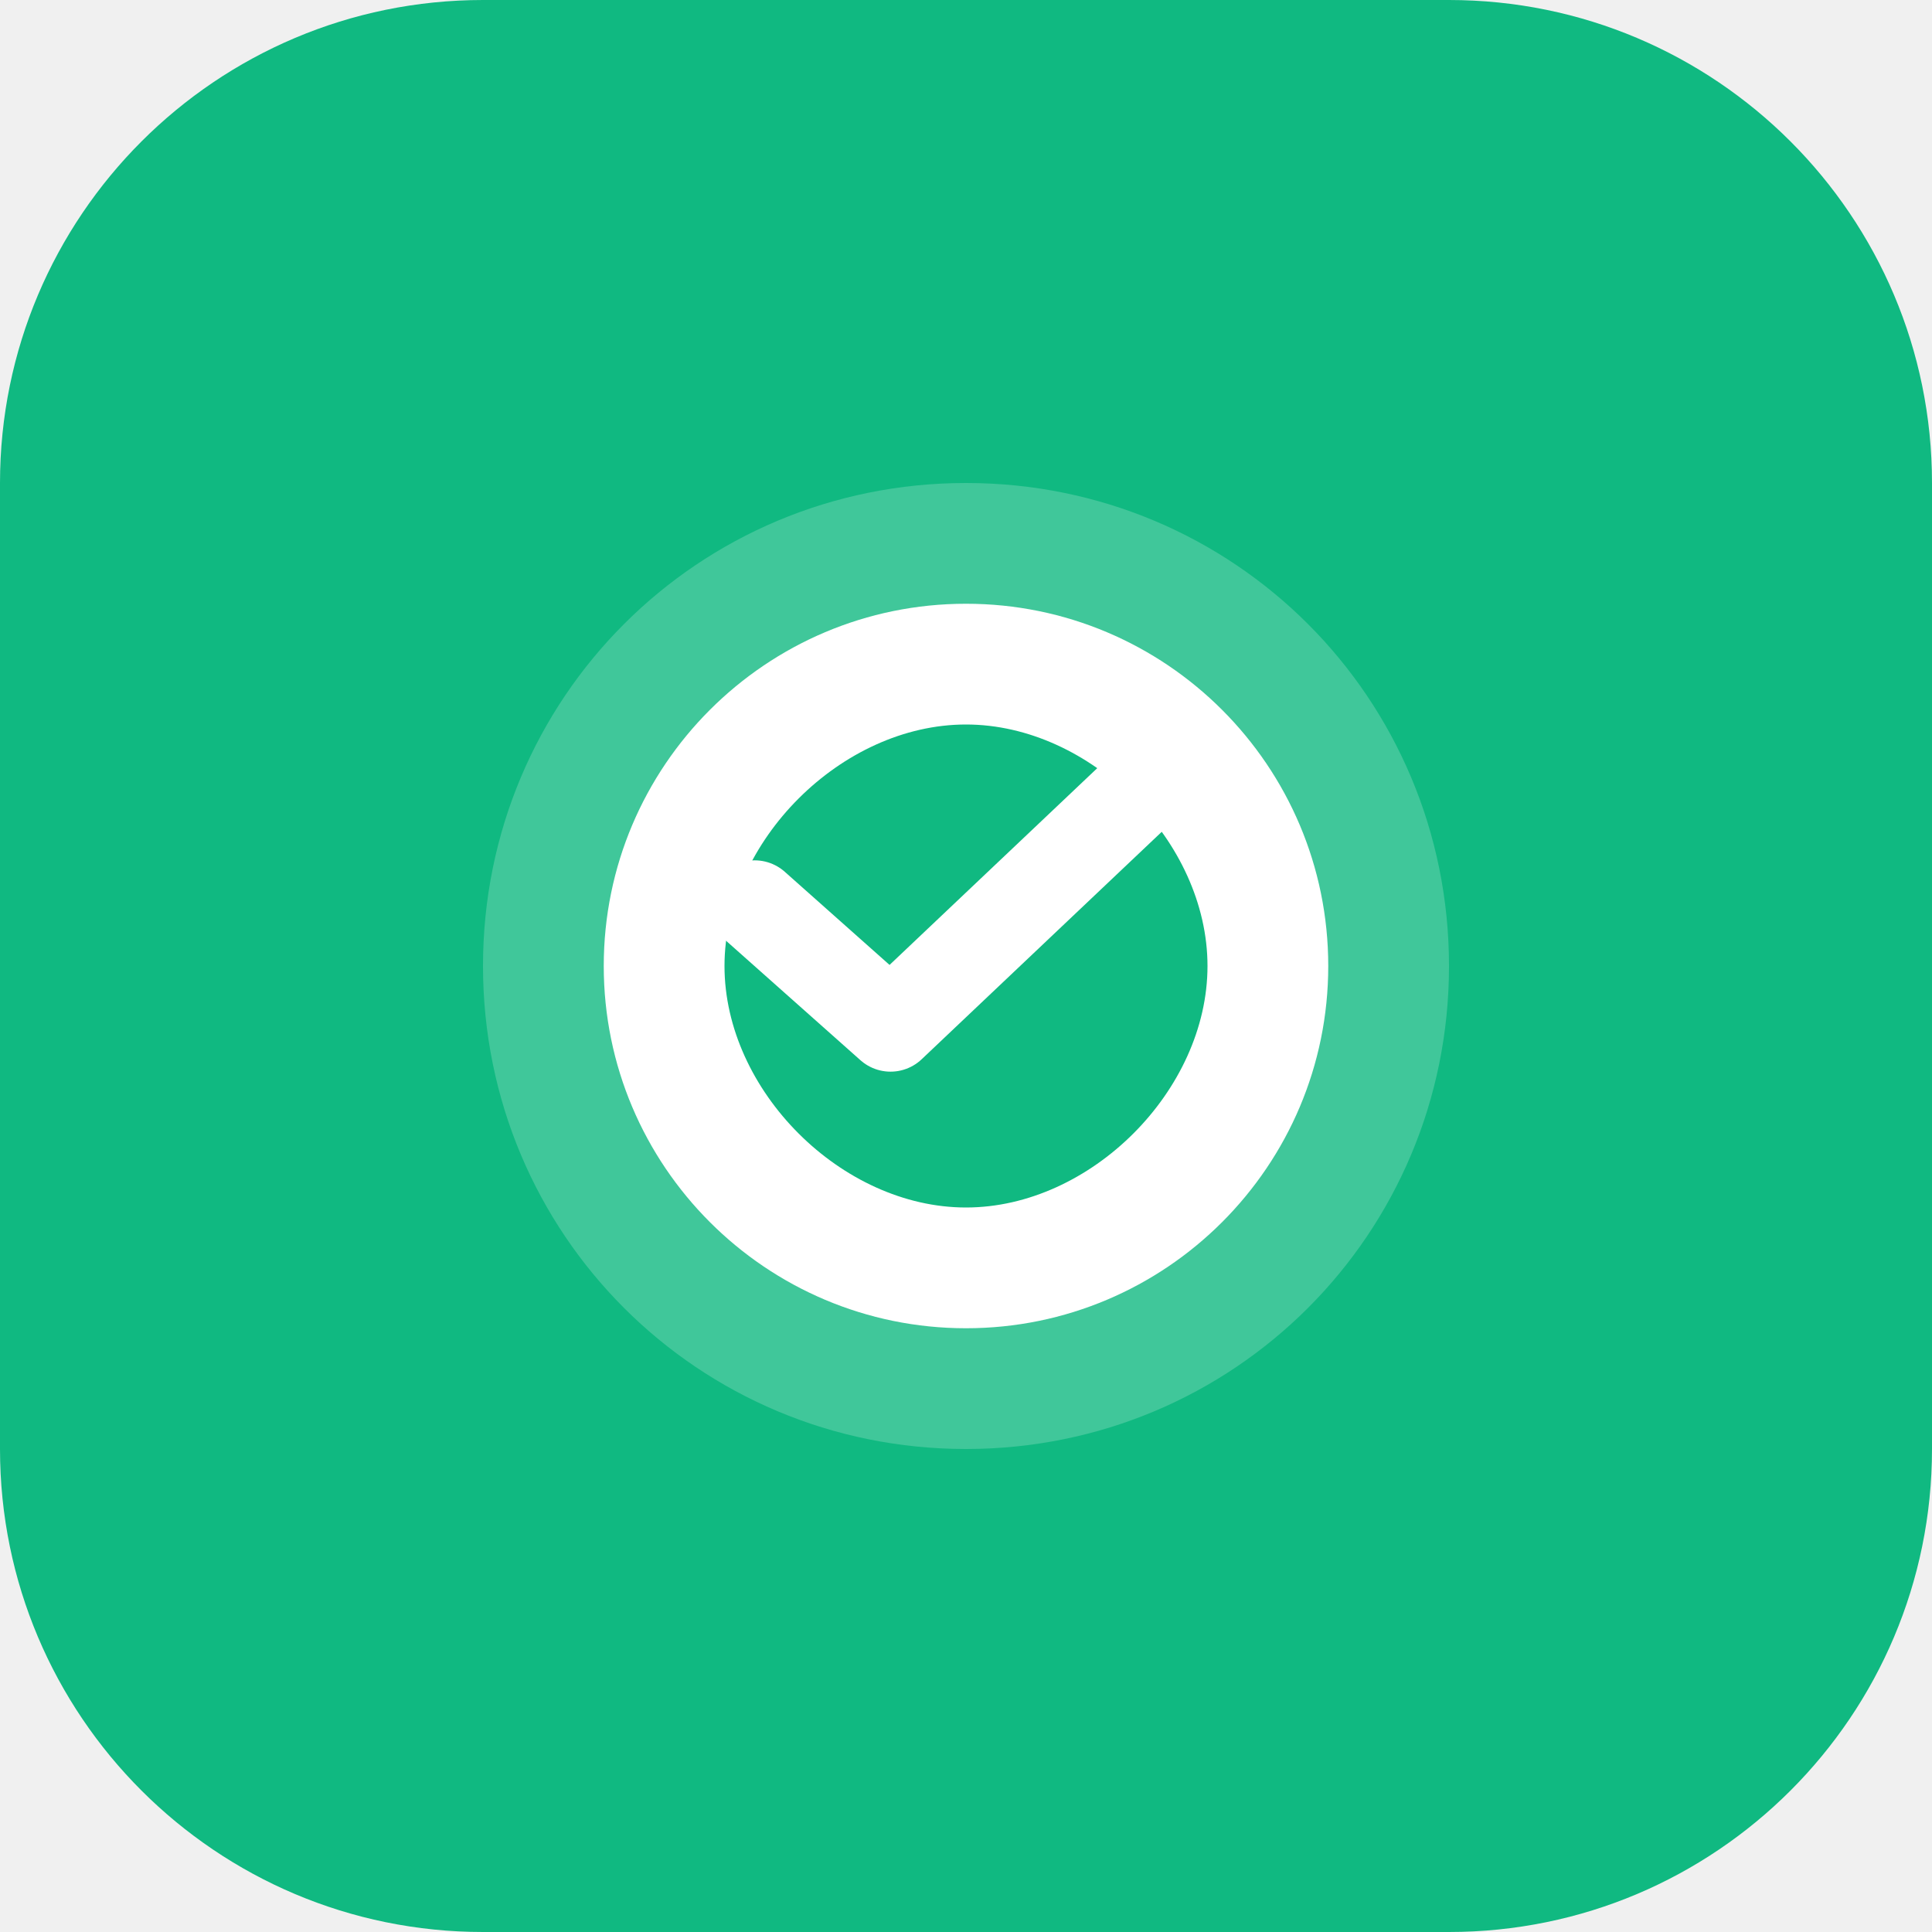
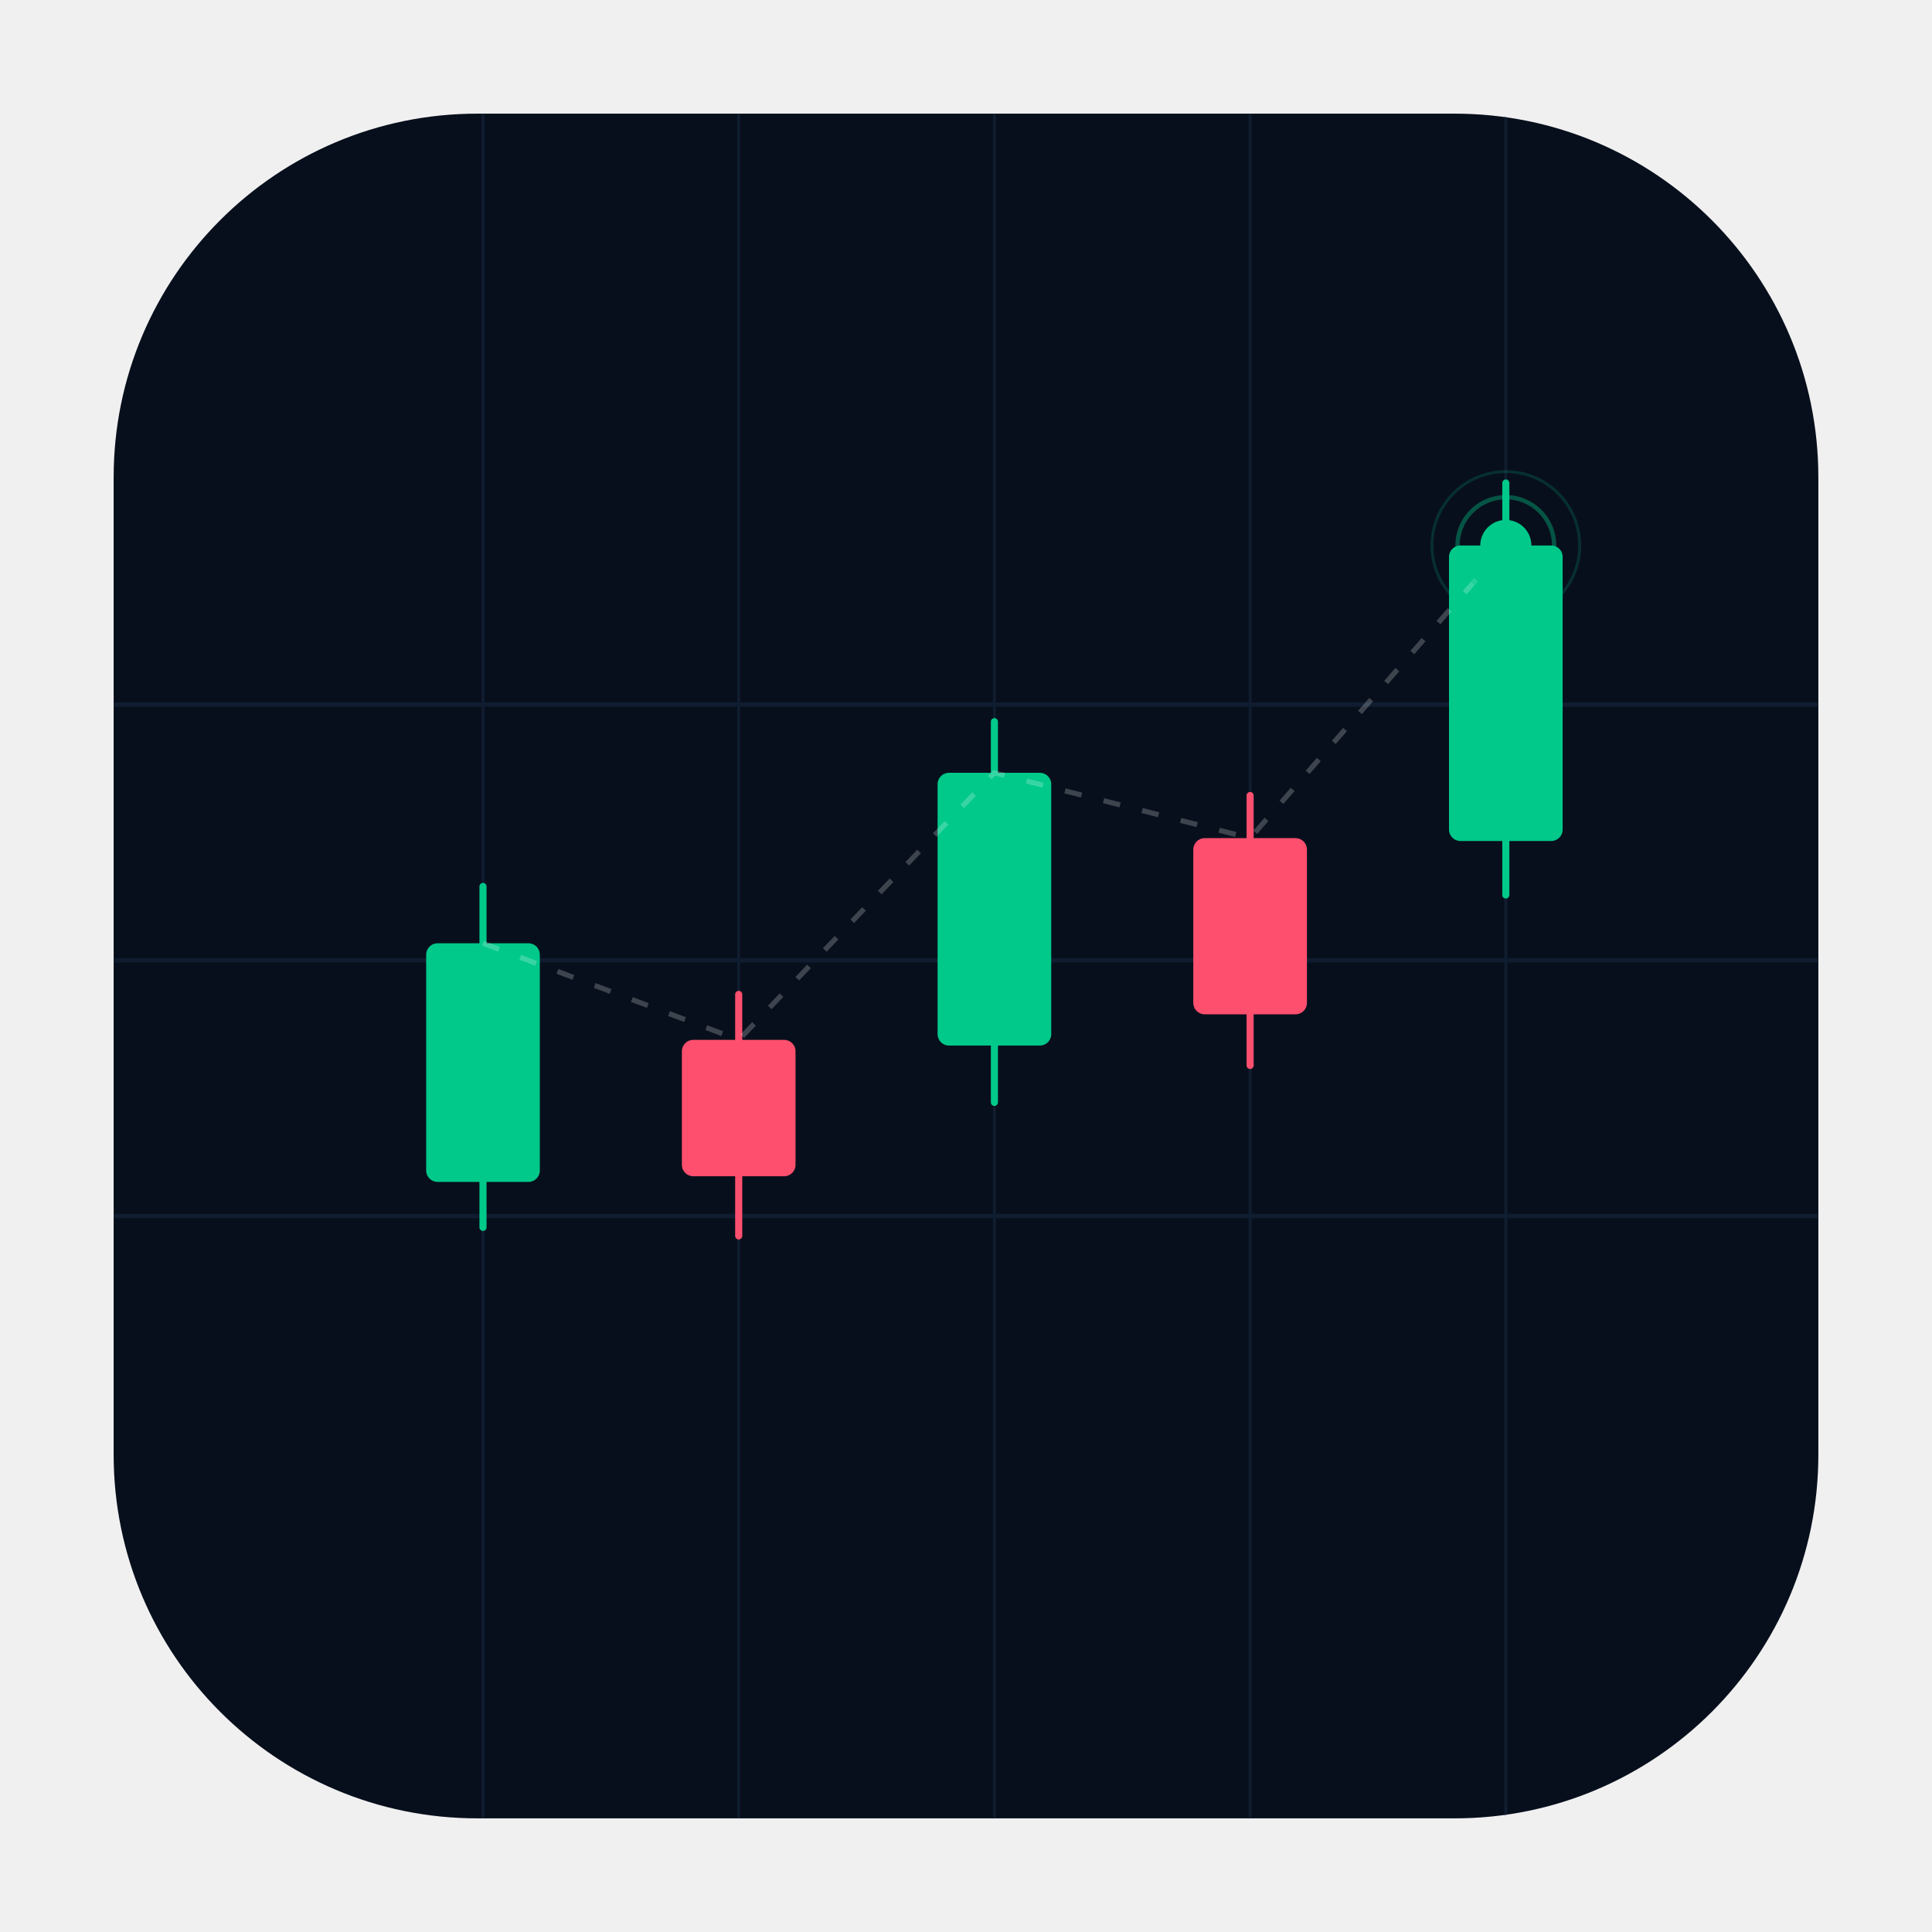
- <svg xmlns="http://www.w3.org/2000/svg" width="512" height="512" viewBox="0 0 512 512" fill="none">
-   <rect width="512" height="512" rx="128" fill="#10b981" />
-   <path d="M256 128C185 128 128 185 128 256C128 327 185 384 256 384C327 384 384 327 384 256C384 185 327 128 256 128ZM256 341C209 341 171 303 171 256C171 209 209 171 256 171C303 171 341 209 341 256C341 303 303 341 256 341Z" fill="white" fill-opacity="0.2" />
-   <path d="M256 160C203 160 160 203 160 256C160 309 203 352 256 352C309 352 352 309 352 256C352 203 309 160 256 160ZM256 320C223 320 192 289 192 256C192 223 223 192 256 192C289 192 320 223 320 256C320 289 289 320 256 320Z" fill="white" />
-   <path d="M200 240L236 272L312 200" stroke="white" stroke-width="24" stroke-linecap="round" stroke-linejoin="round" />
+ <svg xmlns="http://www.w3.org/2000/svg" width="100%" viewBox="0 0 680 680" role="img">
+   <defs>
+     <clipPath id="ct-clip">
+       <rect x="40" y="40" width="600" height="600" rx="128" />
+     </clipPath>
+   </defs>
+   <rect x="40" y="40" width="600" height="600" rx="128" fill="#080F1C" style="fill:rgb(8, 15, 28);stroke:none;color:rgb(255, 255, 255);stroke-width:1px;stroke-linecap:butt;stroke-linejoin:miter;opacity:1;font-family:&quot;Anthropic Sans&quot;, -apple-system, &quot;system-ui&quot;, &quot;Segoe UI&quot;, sans-serif;font-size:16px;font-weight:400;text-anchor:start;dominant-baseline:auto" />
+   <g clip-path="url(#ct-clip)" style="fill:rgb(0, 0, 0);stroke:none;color:rgb(255, 255, 255);stroke-width:1px;stroke-linecap:butt;stroke-linejoin:miter;opacity:1;font-family:&quot;Anthropic Sans&quot;, -apple-system, &quot;system-ui&quot;, &quot;Segoe UI&quot;, sans-serif;font-size:16px;font-weight:400;text-anchor:start;dominant-baseline:auto">
+     <line x1="40" y1="248" x2="640" y2="248" stroke="#101D30" stroke-width="1.5" style="fill:rgb(0, 0, 0);stroke:rgb(16, 29, 48);color:rgb(255, 255, 255);stroke-width:1.5px;stroke-linecap:butt;stroke-linejoin:miter;opacity:1;font-family:&quot;Anthropic Sans&quot;, -apple-system, &quot;system-ui&quot;, &quot;Segoe UI&quot;, sans-serif;font-size:16px;font-weight:400;text-anchor:start;dominant-baseline:auto" />
+     <line x1="40" y1="338" x2="640" y2="338" stroke="#101D30" stroke-width="1.5" style="fill:rgb(0, 0, 0);stroke:rgb(16, 29, 48);color:rgb(255, 255, 255);stroke-width:1.5px;stroke-linecap:butt;stroke-linejoin:miter;opacity:1;font-family:&quot;Anthropic Sans&quot;, -apple-system, &quot;system-ui&quot;, &quot;Segoe UI&quot;, sans-serif;font-size:16px;font-weight:400;text-anchor:start;dominant-baseline:auto" />
+     <line x1="40" y1="428" x2="640" y2="428" stroke="#101D30" stroke-width="1.5" style="fill:rgb(0, 0, 0);stroke:rgb(16, 29, 48);color:rgb(255, 255, 255);stroke-width:1.5px;stroke-linecap:butt;stroke-linejoin:miter;opacity:1;font-family:&quot;Anthropic Sans&quot;, -apple-system, &quot;system-ui&quot;, &quot;Segoe UI&quot;, sans-serif;font-size:16px;font-weight:400;text-anchor:start;dominant-baseline:auto" />
+     <line x1="170" y1="40" x2="170" y2="640" stroke="#101D30" stroke-width="1" style="fill:rgb(0, 0, 0);stroke:rgb(16, 29, 48);color:rgb(255, 255, 255);stroke-width:1px;stroke-linecap:butt;stroke-linejoin:miter;opacity:1;font-family:&quot;Anthropic Sans&quot;, -apple-system, &quot;system-ui&quot;, &quot;Segoe UI&quot;, sans-serif;font-size:16px;font-weight:400;text-anchor:start;dominant-baseline:auto" />
+     <line x1="260" y1="40" x2="260" y2="640" stroke="#101D30" stroke-width="1" style="fill:rgb(0, 0, 0);stroke:rgb(16, 29, 48);color:rgb(255, 255, 255);stroke-width:1px;stroke-linecap:butt;stroke-linejoin:miter;opacity:1;font-family:&quot;Anthropic Sans&quot;, -apple-system, &quot;system-ui&quot;, &quot;Segoe UI&quot;, sans-serif;font-size:16px;font-weight:400;text-anchor:start;dominant-baseline:auto" />
+     <line x1="350" y1="40" x2="350" y2="640" stroke="#101D30" stroke-width="1" style="fill:rgb(0, 0, 0);stroke:rgb(16, 29, 48);color:rgb(255, 255, 255);stroke-width:1px;stroke-linecap:butt;stroke-linejoin:miter;opacity:1;font-family:&quot;Anthropic Sans&quot;, -apple-system, &quot;system-ui&quot;, &quot;Segoe UI&quot;, sans-serif;font-size:16px;font-weight:400;text-anchor:start;dominant-baseline:auto" />
+     <line x1="440" y1="40" x2="440" y2="640" stroke="#101D30" stroke-width="1" style="fill:rgb(0, 0, 0);stroke:rgb(16, 29, 48);color:rgb(255, 255, 255);stroke-width:1px;stroke-linecap:butt;stroke-linejoin:miter;opacity:1;font-family:&quot;Anthropic Sans&quot;, -apple-system, &quot;system-ui&quot;, &quot;Segoe UI&quot;, sans-serif;font-size:16px;font-weight:400;text-anchor:start;dominant-baseline:auto" />
+     <line x1="530" y1="40" x2="530" y2="640" stroke="#101D30" stroke-width="1" style="fill:rgb(0, 0, 0);stroke:rgb(16, 29, 48);color:rgb(255, 255, 255);stroke-width:1px;stroke-linecap:butt;stroke-linejoin:miter;opacity:1;font-family:&quot;Anthropic Sans&quot;, -apple-system, &quot;system-ui&quot;, &quot;Segoe UI&quot;, sans-serif;font-size:16px;font-weight:400;text-anchor:start;dominant-baseline:auto" />
+     <line x1="170" y1="312" x2="170" y2="432" stroke="#00C98A" stroke-width="2.5" stroke-linecap="round" style="fill:rgb(0, 0, 0);stroke:rgb(0, 201, 138);color:rgb(255, 255, 255);stroke-width:2.5px;stroke-linecap:round;stroke-linejoin:miter;opacity:1;font-family:&quot;Anthropic Sans&quot;, -apple-system, &quot;system-ui&quot;, &quot;Segoe UI&quot;, sans-serif;font-size:16px;font-weight:400;text-anchor:start;dominant-baseline:auto" />
+     <rect x="150" y="332" width="40" height="84" rx="4" fill="#00C98A" style="fill:rgb(0, 201, 138);stroke:none;color:rgb(255, 255, 255);stroke-width:1px;stroke-linecap:butt;stroke-linejoin:miter;opacity:1;font-family:&quot;Anthropic Sans&quot;, -apple-system, &quot;system-ui&quot;, &quot;Segoe UI&quot;, sans-serif;font-size:16px;font-weight:400;text-anchor:start;dominant-baseline:auto" />
+     <line x1="260" y1="350" x2="260" y2="435" stroke="#FF4F6E" stroke-width="2.5" stroke-linecap="round" style="fill:rgb(0, 0, 0);stroke:rgb(255, 79, 110);color:rgb(255, 255, 255);stroke-width:2.5px;stroke-linecap:round;stroke-linejoin:miter;opacity:1;font-family:&quot;Anthropic Sans&quot;, -apple-system, &quot;system-ui&quot;, &quot;Segoe UI&quot;, sans-serif;font-size:16px;font-weight:400;text-anchor:start;dominant-baseline:auto" />
+     <rect x="240" y="366" width="40" height="48" rx="4" fill="#FF4F6E" style="fill:rgb(255, 79, 110);stroke:none;color:rgb(255, 255, 255);stroke-width:1px;stroke-linecap:butt;stroke-linejoin:miter;opacity:1;font-family:&quot;Anthropic Sans&quot;, -apple-system, &quot;system-ui&quot;, &quot;Segoe UI&quot;, sans-serif;font-size:16px;font-weight:400;text-anchor:start;dominant-baseline:auto" />
+     <line x1="350" y1="254" x2="350" y2="388" stroke="#00C98A" stroke-width="2.5" stroke-linecap="round" style="fill:rgb(0, 0, 0);stroke:rgb(0, 201, 138);color:rgb(255, 255, 255);stroke-width:2.5px;stroke-linecap:round;stroke-linejoin:miter;opacity:1;font-family:&quot;Anthropic Sans&quot;, -apple-system, &quot;system-ui&quot;, &quot;Segoe UI&quot;, sans-serif;font-size:16px;font-weight:400;text-anchor:start;dominant-baseline:auto" />
+     <rect x="330" y="272" width="40" height="96" rx="4" fill="#00C98A" style="fill:rgb(0, 201, 138);stroke:none;color:rgb(255, 255, 255);stroke-width:1px;stroke-linecap:butt;stroke-linejoin:miter;opacity:1;font-family:&quot;Anthropic Sans&quot;, -apple-system, &quot;system-ui&quot;, &quot;Segoe UI&quot;, sans-serif;font-size:16px;font-weight:400;text-anchor:start;dominant-baseline:auto" />
+     <line x1="440" y1="280" x2="440" y2="375" stroke="#FF4F6E" stroke-width="2.5" stroke-linecap="round" style="fill:rgb(0, 0, 0);stroke:rgb(255, 79, 110);color:rgb(255, 255, 255);stroke-width:2.5px;stroke-linecap:round;stroke-linejoin:miter;opacity:1;font-family:&quot;Anthropic Sans&quot;, -apple-system, &quot;system-ui&quot;, &quot;Segoe UI&quot;, sans-serif;font-size:16px;font-weight:400;text-anchor:start;dominant-baseline:auto" />
+     <rect x="420" y="295" width="40" height="62" rx="4" fill="#FF4F6E" style="fill:rgb(255, 79, 110);stroke:none;color:rgb(255, 255, 255);stroke-width:1px;stroke-linecap:butt;stroke-linejoin:miter;opacity:1;font-family:&quot;Anthropic Sans&quot;, -apple-system, &quot;system-ui&quot;, &quot;Segoe UI&quot;, sans-serif;font-size:16px;font-weight:400;text-anchor:start;dominant-baseline:auto" />
+     <line x1="530" y1="170" x2="530" y2="315" stroke="#00C98A" stroke-width="2.5" stroke-linecap="round" style="fill:rgb(0, 0, 0);stroke:rgb(0, 201, 138);color:rgb(255, 255, 255);stroke-width:2.5px;stroke-linecap:round;stroke-linejoin:miter;opacity:1;font-family:&quot;Anthropic Sans&quot;, -apple-system, &quot;system-ui&quot;, &quot;Segoe UI&quot;, sans-serif;font-size:16px;font-weight:400;text-anchor:start;dominant-baseline:auto" />
+     <rect x="510" y="192" width="40" height="104" rx="4" fill="#00C98A" style="fill:rgb(0, 201, 138);stroke:none;color:rgb(255, 255, 255);stroke-width:1px;stroke-linecap:butt;stroke-linejoin:miter;opacity:1;font-family:&quot;Anthropic Sans&quot;, -apple-system, &quot;system-ui&quot;, &quot;Segoe UI&quot;, sans-serif;font-size:16px;font-weight:400;text-anchor:start;dominant-baseline:auto" />
+     <polyline points="170,332 260,366 350,272 440,295 530,192" fill="none" stroke="white" stroke-width="1.8" stroke-dasharray="6,8" opacity="0.22" style="fill:none;stroke:rgb(255, 255, 255);color:rgb(255, 255, 255);stroke-width:1.8px;stroke-dasharray:6px, 8px;stroke-linecap:butt;stroke-linejoin:miter;opacity:0.22;font-family:&quot;Anthropic Sans&quot;, -apple-system, &quot;system-ui&quot;, &quot;Segoe UI&quot;, sans-serif;font-size:16px;font-weight:400;text-anchor:start;dominant-baseline:auto" />
+     <circle cx="530" cy="192" r="9" fill="#00C98A" style="fill:rgb(0, 201, 138);stroke:none;color:rgb(255, 255, 255);stroke-width:1px;stroke-linecap:butt;stroke-linejoin:miter;opacity:1;font-family:&quot;Anthropic Sans&quot;, -apple-system, &quot;system-ui&quot;, &quot;Segoe UI&quot;, sans-serif;font-size:16px;font-weight:400;text-anchor:start;dominant-baseline:auto" />
+     <circle cx="530" cy="192" r="17" fill="none" stroke="#00C98A" stroke-width="1.5" opacity="0.38" style="fill:none;stroke:rgb(0, 201, 138);color:rgb(255, 255, 255);stroke-width:1.5px;stroke-linecap:butt;stroke-linejoin:miter;opacity:0.38;font-family:&quot;Anthropic Sans&quot;, -apple-system, &quot;system-ui&quot;, &quot;Segoe UI&quot;, sans-serif;font-size:16px;font-weight:400;text-anchor:start;dominant-baseline:auto" />
+     <circle cx="530" cy="192" r="26" fill="none" stroke="#00C98A" stroke-width="1" opacity="0.18" style="fill:none;stroke:rgb(0, 201, 138);color:rgb(255, 255, 255);stroke-width:1px;stroke-linecap:butt;stroke-linejoin:miter;opacity:0.18;font-family:&quot;Anthropic Sans&quot;, -apple-system, &quot;system-ui&quot;, &quot;Segoe UI&quot;, sans-serif;font-size:16px;font-weight:400;text-anchor:start;dominant-baseline:auto" />
+   </g>
</svg>
